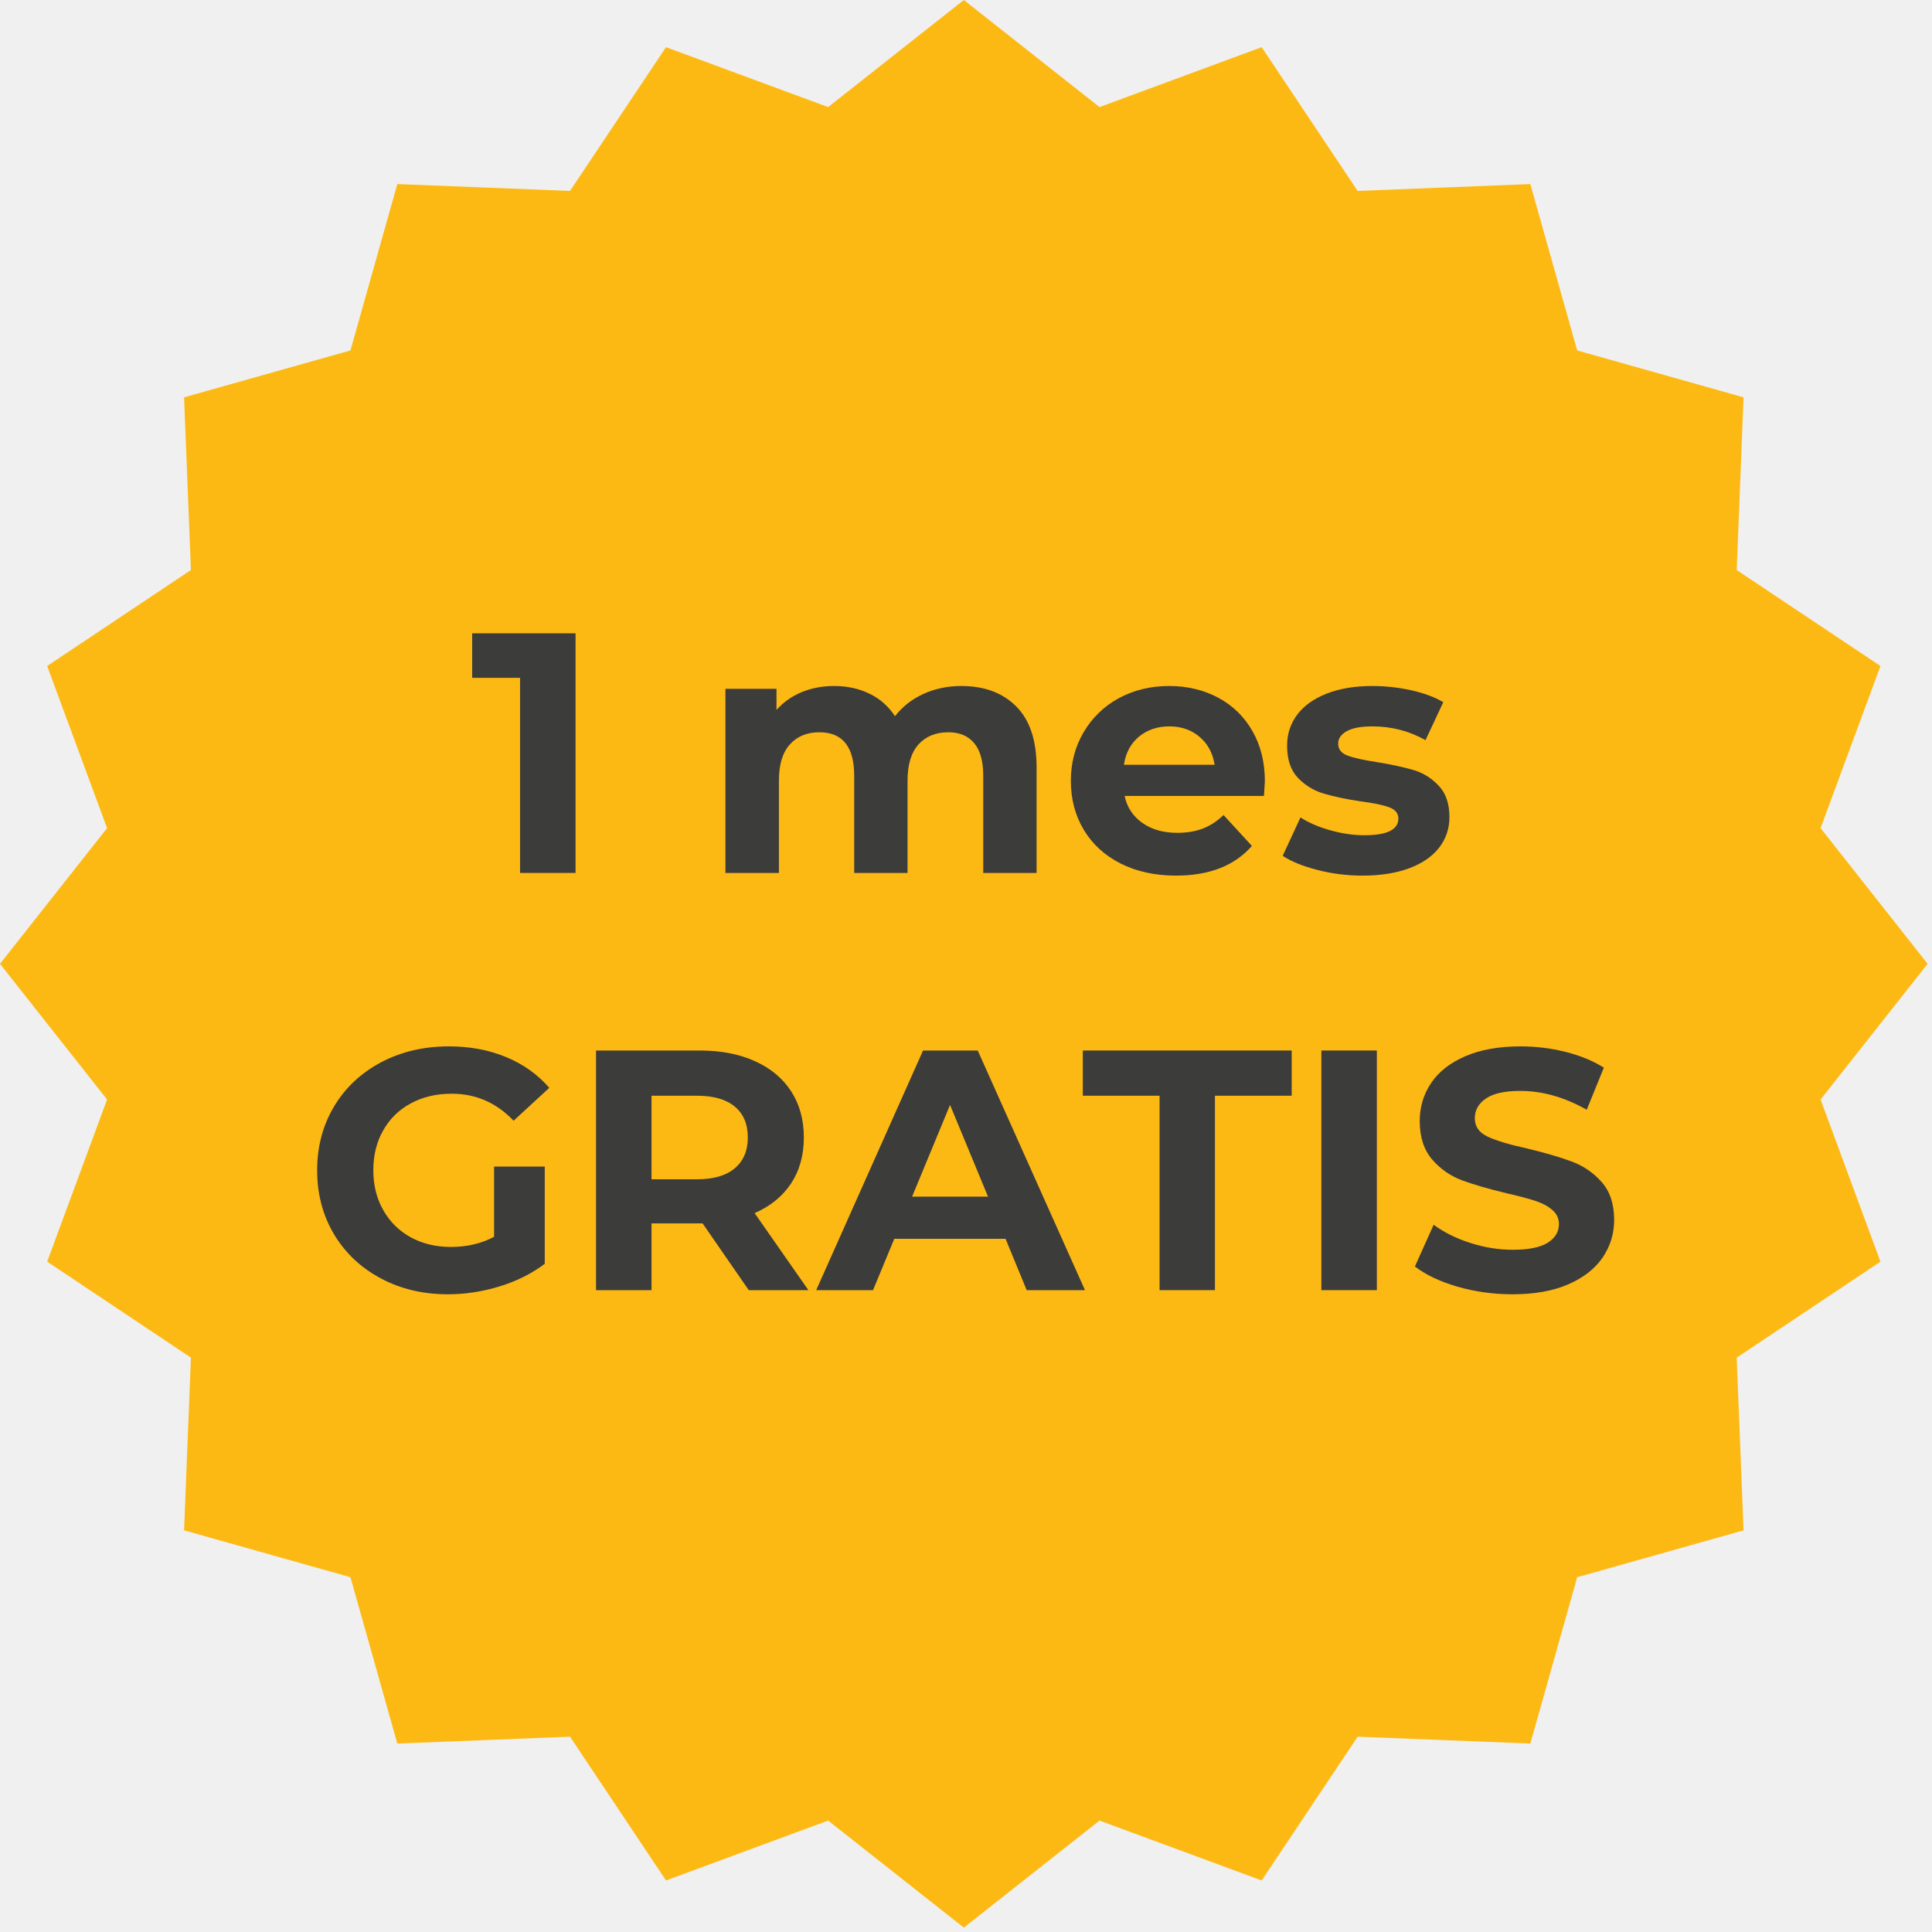
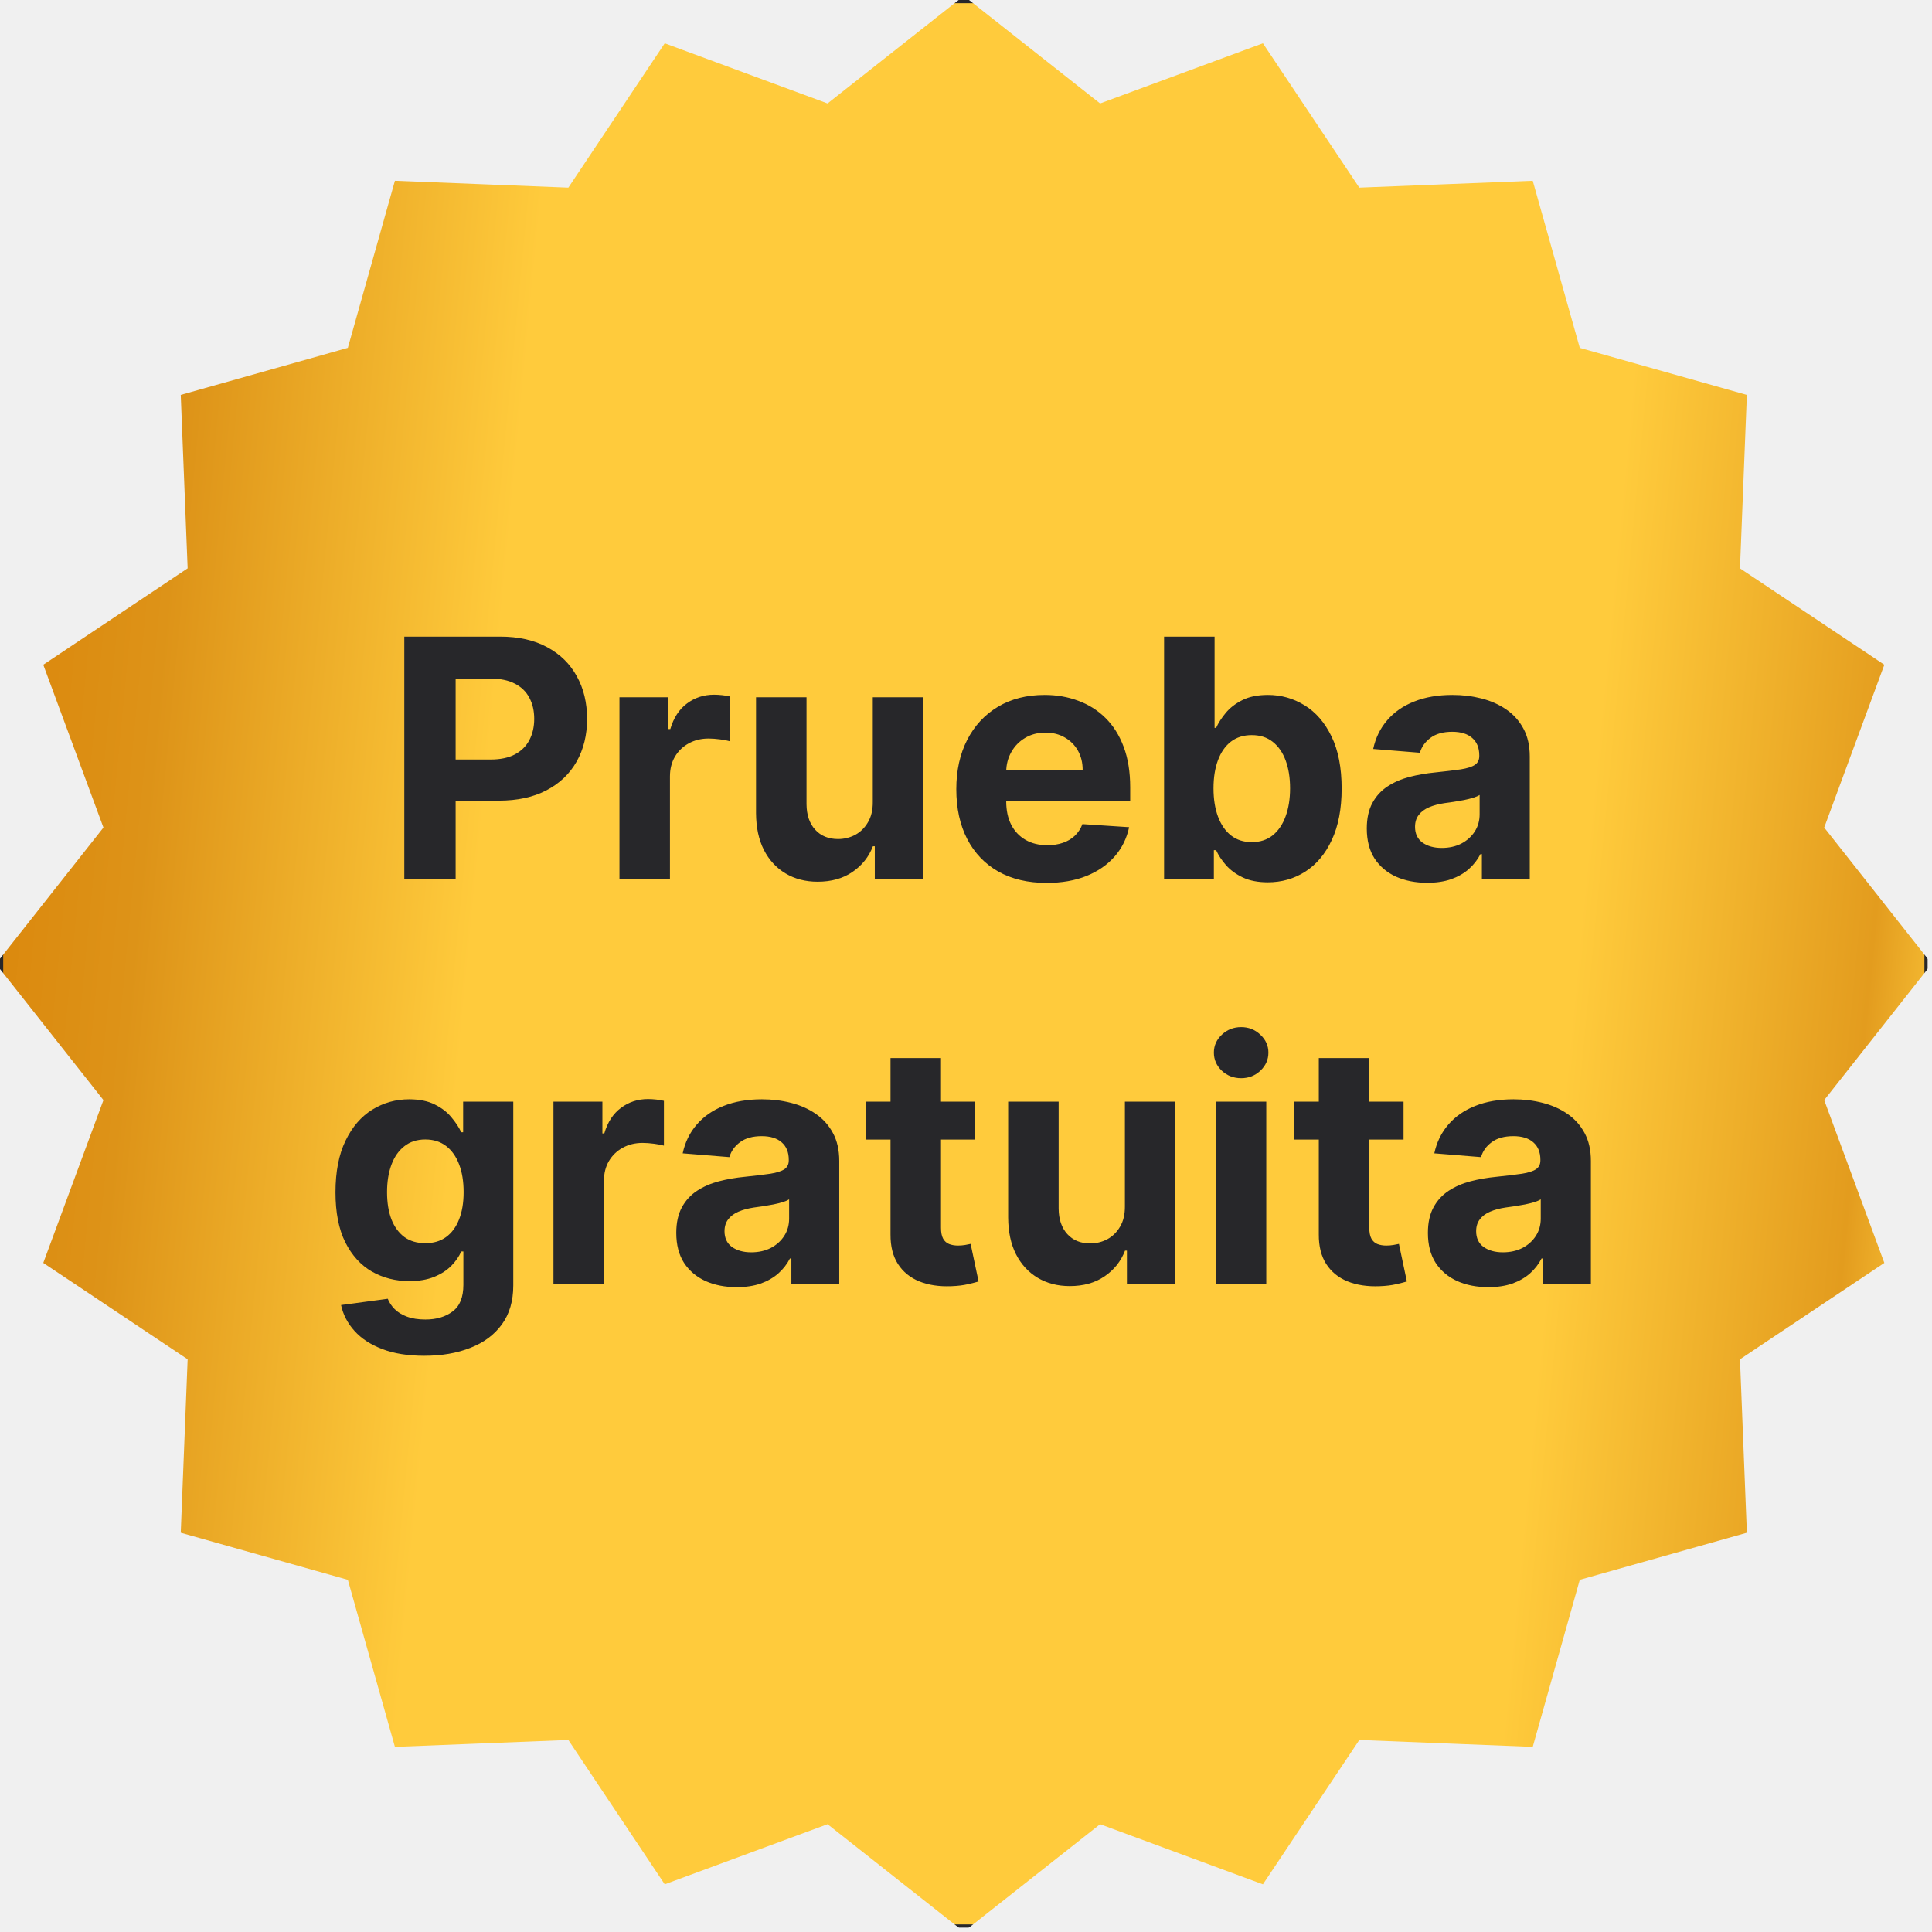
<svg xmlns="http://www.w3.org/2000/svg" width="301" height="301" viewBox="0 0 301 301" fill="none">
-   <mask id="mask0_378_126" style="mask-type:luminance" maskUnits="userSpaceOnUse" x="0" y="0" width="301" height="301">
+   <mask id="mask0_386_65" style="mask-type:luminance" maskUnits="userSpaceOnUse" x="0" y="0" width="301" height="301">
    <path d="M0 0H300.318V300.318H0V0Z" fill="white" />
  </mask>
-   <g mask="url(#mask0_378_126)">
-     <mask id="mask1_378_126" style="mask-type:luminance" maskUnits="userSpaceOnUse" x="0" y="0" width="301" height="301">
-       <path d="M150.161 0L171.302 16.682L196.563 7.349L211.516 29.745L238.422 28.677L245.719 54.599L271.641 61.901L270.573 88.807L292.969 103.76L283.641 129.021L300.318 150.161L283.641 171.302L292.969 196.563L270.573 211.516L271.641 238.422L245.719 245.724L238.422 271.641L211.516 270.573L196.563 292.969L171.302 283.641L150.161 300.318L129.021 283.641L103.76 292.969L88.807 270.573L61.901 271.641L54.599 245.724L28.677 238.422L29.745 211.516L7.349 196.563L16.682 171.302L0 150.161L16.682 129.021L7.349 103.76L29.745 88.807L28.677 61.901L54.599 54.599L61.901 28.677L88.807 29.745L103.76 7.349L129.021 16.682L150.161 0Z" fill="white" />
+   <g mask="url(#mask0_386_65)">
+     <mask id="mask1_386_65" style="mask-type:luminance" maskUnits="userSpaceOnUse" x="0" y="0" width="301" height="301">
+       <path d="M150.161 0L171.302 16.682L196.562 7.349L211.516 29.745L238.422 28.677L245.719 54.599L271.641 61.901L270.573 88.807L292.969 103.76L283.641 129.021L300.318 150.161L283.641 171.302L292.969 196.562L270.573 211.516L271.641 238.422L245.719 245.724L238.422 271.641L211.516 270.573L196.562 292.969L171.302 283.641L150.161 300.318L129.021 283.641L103.76 292.969L88.807 270.573L61.901 271.641L54.599 245.724L28.677 238.422L29.745 211.516L7.349 196.562L16.682 171.302L0 150.161L16.682 129.021L7.349 103.76L29.745 88.807L28.677 61.901L54.599 54.599L61.901 28.677L88.807 29.745L103.76 7.349L129.021 16.682L150.161 0Z" fill="white" />
+       <path d="M150.161 0L171.302 16.682L196.562 7.349L211.516 29.745L238.422 28.677L245.719 54.599L271.641 61.901L270.573 88.807L292.969 103.76L283.641 129.021L300.318 150.161L283.641 171.302L292.969 196.562L270.573 211.516L271.641 238.422L245.719 245.724L238.422 271.641L211.516 270.573L196.562 292.969L171.302 283.641L150.161 300.318L129.021 283.641L103.76 292.969L88.807 270.573L61.901 271.641L54.599 245.724L28.677 238.422L29.745 211.516L7.349 196.562L16.682 171.302L0 150.161L16.682 129.021L7.349 103.76L29.745 88.807L28.677 61.901L54.599 54.599L61.901 28.677L88.807 29.745L103.76 7.349L129.021 16.682L150.161 0Z" stroke="white" />
    </mask>
-     <g mask="url(#mask1_378_126)">
-       <path d="M0 0H300.318V300.318H0V0Z" fill="#FDB913" />
+     <g mask="url(#mask1_386_65)">
+       <path d="M0 0H300.318V300.318H0V0Z" fill="url(#paint0_linear_386_65)" />
+       <path d="M0 0H300.318V300.318H0V0Z" stroke="#27272A" />
    </g>
  </g>
-   <path d="M89.669 98.668V136.001H81.023V105.605H73.564V98.668H89.669Z" fill="#3C3C3B" />
-   <path d="M149.769 106.877C153.362 106.877 156.216 107.939 158.331 110.064C160.44 112.179 161.498 115.351 161.498 119.585V136.002H153.185V120.856C153.185 118.58 152.711 116.887 151.769 115.773C150.821 114.648 149.482 114.085 147.748 114.085C145.789 114.085 144.237 114.721 143.102 115.981C141.961 117.247 141.394 119.122 141.394 121.606V136.002H133.081V120.856C133.081 116.346 131.269 114.085 127.644 114.085C125.727 114.085 124.196 114.721 123.06 115.981C121.92 117.247 121.352 119.122 121.352 121.606V136.002H113.019V107.314H120.977V110.606C122.045 109.398 123.352 108.476 124.894 107.835C126.435 107.2 128.128 106.877 129.977 106.877C132.003 106.877 133.836 107.283 135.477 108.085C137.112 108.877 138.435 110.044 139.435 111.585C140.602 110.085 142.081 108.929 143.873 108.106C145.675 107.288 147.644 106.877 149.769 106.877Z" fill="#3C3C3B" />
-   <path d="M197.064 121.752C197.064 121.867 197.012 122.617 196.918 124.002H175.21C175.595 125.783 176.522 127.184 177.981 128.21C179.439 129.242 181.252 129.752 183.418 129.752C184.918 129.752 186.241 129.533 187.397 129.085C188.549 128.643 189.627 127.939 190.627 126.981L195.043 131.794C192.345 134.877 188.403 136.419 183.21 136.419C179.97 136.419 177.106 135.794 174.606 134.544C172.116 133.283 170.2 131.533 168.856 129.294C167.507 127.044 166.835 124.497 166.835 121.648C166.835 118.846 167.502 116.314 168.835 114.064C170.168 111.804 171.991 110.038 174.314 108.773C176.647 107.512 179.257 106.877 182.147 106.877C184.95 106.877 187.491 107.481 189.772 108.689C192.049 109.898 193.835 111.637 195.127 113.898C196.418 116.148 197.064 118.768 197.064 121.752ZM182.189 113.169C180.314 113.169 178.731 113.705 177.439 114.773C176.158 115.846 175.382 117.304 175.106 119.148H189.231C188.95 117.33 188.168 115.877 186.877 114.794C185.595 113.71 184.033 113.169 182.189 113.169Z" fill="#3C3C3B" />
-   <path d="M212.276 136.419C209.886 136.419 207.552 136.127 205.276 135.544C202.995 134.96 201.183 134.226 199.839 133.335L202.61 127.356C203.886 128.179 205.433 128.846 207.256 129.356C209.073 129.872 210.849 130.127 212.589 130.127C216.099 130.127 217.86 129.262 217.86 127.523C217.86 126.705 217.381 126.122 216.422 125.773C215.464 125.413 213.99 125.106 212.006 124.856C209.657 124.497 207.719 124.085 206.193 123.627C204.662 123.169 203.339 122.356 202.214 121.189C201.089 120.012 200.526 118.335 200.526 116.169C200.526 114.351 201.052 112.742 202.11 111.335C203.162 109.934 204.693 108.846 206.693 108.064C208.703 107.273 211.078 106.877 213.818 106.877C215.844 106.877 217.86 107.101 219.86 107.544C221.87 107.992 223.537 108.606 224.86 109.398L222.089 115.314C219.558 113.887 216.802 113.169 213.818 113.169C212.037 113.169 210.703 113.419 209.818 113.919C208.927 114.419 208.485 115.059 208.485 115.835C208.485 116.726 208.964 117.351 209.922 117.71C210.881 118.075 212.407 118.413 214.506 118.731C216.849 119.122 218.766 119.538 220.256 119.981C221.756 120.429 223.052 121.242 224.151 122.419C225.261 123.585 225.818 125.221 225.818 127.314C225.818 129.096 225.282 130.679 224.214 132.064C223.141 133.439 221.589 134.512 219.547 135.273C217.506 136.033 215.078 136.419 212.276 136.419Z" fill="#3C3C3B" />
-   <path d="M76.975 181.752H84.87V196.897C82.839 198.429 80.495 199.601 77.829 200.418C75.162 201.236 72.48 201.647 69.787 201.647C65.912 201.647 62.422 200.825 59.329 199.168C56.23 197.517 53.797 195.226 52.037 192.293C50.287 189.351 49.412 186.033 49.412 182.335C49.412 178.642 50.287 175.33 52.037 172.397C53.797 169.455 56.245 167.158 59.37 165.502C62.506 163.851 66.027 163.022 69.933 163.022C73.209 163.022 76.183 163.58 78.85 164.689C81.516 165.788 83.756 167.387 85.579 169.481L80.016 174.606C77.35 171.804 74.131 170.397 70.37 170.397C67.98 170.397 65.86 170.897 64.016 171.897C62.167 172.887 60.73 174.288 59.704 176.106C58.672 177.913 58.162 179.991 58.162 182.335C58.162 184.642 58.672 186.705 59.704 188.522C60.73 190.345 62.162 191.762 63.995 192.772C65.829 193.772 67.917 194.272 70.266 194.272C72.751 194.272 74.985 193.746 76.975 192.689V181.752Z" fill="#3C3C3B" />
-   <path d="M116.653 201.001L109.465 190.605H101.507V201.001H92.861V163.668H109.028C112.33 163.668 115.2 164.225 117.632 165.335C120.075 166.434 121.95 167.996 123.257 170.022C124.575 172.053 125.236 174.449 125.236 177.21C125.236 179.991 124.57 182.387 123.236 184.397C121.903 186.397 120.012 187.934 117.57 189.001L125.945 201.001H116.653ZM116.507 177.21C116.507 175.116 115.825 173.512 114.465 172.397C113.117 171.272 111.143 170.71 108.549 170.71H101.507V183.73H108.549C111.143 183.73 113.117 183.163 114.465 182.022C115.825 180.887 116.507 179.283 116.507 177.21Z" fill="#3C3C3B" />
-   <path d="M156.662 193.001H139.329L136.016 201.001H127.162L143.808 163.668H152.329L169.037 201.001H159.954L156.662 193.001ZM153.933 186.439L148.016 172.147L142.1 186.439H153.933Z" fill="#3C3C3B" />
-   <path d="M180.658 170.71H168.699V163.668H201.241V170.71H189.283V201.001H180.658V170.71Z" fill="#3C3C3B" />
-   <path d="M205.864 163.668H214.51V201.001H205.864V163.668Z" fill="#3C3C3B" />
-   <path d="M235.627 201.647C232.679 201.647 229.825 201.252 227.064 200.46C224.314 199.658 222.106 198.606 220.439 197.314L223.356 190.814C224.965 191.996 226.867 192.939 229.064 193.647C231.273 194.356 233.481 194.71 235.689 194.71C238.132 194.71 239.939 194.351 241.106 193.627C242.283 192.892 242.877 191.918 242.877 190.71C242.877 189.825 242.528 189.085 241.835 188.502C241.153 187.908 240.262 187.434 239.169 187.085C238.085 186.726 236.617 186.335 234.773 185.918C231.939 185.241 229.611 184.564 227.794 183.897C225.971 183.22 224.419 182.137 223.127 180.647C221.835 179.147 221.189 177.147 221.189 174.647C221.189 172.481 221.773 170.522 222.939 168.772C224.106 167.012 225.867 165.616 228.231 164.585C230.606 163.543 233.502 163.022 236.919 163.022C239.294 163.022 241.617 163.309 243.898 163.877C246.174 164.45 248.169 165.267 249.877 166.335L247.21 172.897C243.752 170.939 240.299 169.96 236.856 169.96C234.439 169.96 232.653 170.356 231.502 171.147C230.346 171.929 229.773 172.955 229.773 174.231C229.773 175.512 230.439 176.46 231.773 177.085C233.106 177.71 235.137 178.325 237.877 178.918C240.721 179.601 243.049 180.283 244.856 180.96C246.674 181.627 248.231 182.689 249.523 184.147C250.825 185.606 251.481 187.58 251.481 190.064C251.481 192.205 250.882 194.158 249.689 195.918C248.492 197.668 246.7 199.064 244.314 200.106C241.939 201.132 239.044 201.647 235.627 201.647Z" fill="#3C3C3B" />
+   <path d="M62.99 137V99.182H77.91C80.779 99.182 83.222 99.73 85.242 100.825C87.26 101.909 88.799 103.417 89.858 105.349C90.929 107.27 91.465 109.486 91.465 111.997C91.465 114.509 90.923 116.724 89.84 118.645C88.756 120.565 87.187 122.061 85.131 123.132C83.087 124.203 80.613 124.739 77.707 124.739H68.197V118.331H76.415C77.954 118.331 79.222 118.066 80.219 117.537C81.228 116.995 81.979 116.25 82.472 115.303C82.976 114.342 83.229 113.241 83.229 111.997C83.229 110.741 82.976 109.646 82.472 108.71C81.979 107.762 81.228 107.03 80.219 106.513C79.209 105.983 77.929 105.719 76.378 105.719H70.986V137H62.99ZM96.51 137V108.636H104.137V113.585H104.432C104.949 111.825 105.817 110.495 107.036 109.597C108.255 108.686 109.658 108.23 111.246 108.23C111.64 108.23 112.065 108.255 112.52 108.304C112.976 108.353 113.376 108.421 113.721 108.507V115.487C113.351 115.376 112.84 115.278 112.188 115.192C111.535 115.106 110.938 115.062 110.397 115.062C109.239 115.062 108.205 115.315 107.294 115.82C106.396 116.312 105.682 117.001 105.152 117.888C104.635 118.774 104.377 119.796 104.377 120.953V137H96.51ZM135.977 124.923V108.636H143.843V137H136.29V131.848H135.995C135.355 133.51 134.29 134.846 132.8 135.855C131.323 136.865 129.52 137.369 127.39 137.369C125.494 137.369 123.826 136.938 122.386 136.077C120.945 135.215 119.819 133.99 119.006 132.402C118.206 130.814 117.8 128.912 117.788 126.696V108.636H125.654V125.293C125.666 126.967 126.116 128.29 127.002 129.263C127.888 130.235 129.076 130.722 130.566 130.722C131.514 130.722 132.4 130.506 133.225 130.075C134.05 129.632 134.715 128.98 135.219 128.118C135.737 127.256 135.989 126.191 135.977 124.923ZM163.061 137.554C160.144 137.554 157.632 136.963 155.527 135.781C153.435 134.587 151.822 132.901 150.689 130.722C149.557 128.53 148.99 125.939 148.99 122.947C148.99 120.03 149.557 117.469 150.689 115.266C151.822 113.062 153.416 111.345 155.472 110.114C157.54 108.883 159.965 108.267 162.748 108.267C164.619 108.267 166.361 108.569 167.973 109.172C169.598 109.763 171.014 110.655 172.221 111.849C173.439 113.044 174.387 114.545 175.064 116.355C175.741 118.152 176.08 120.258 176.08 122.67V124.831H152.13V119.956H168.675C168.675 118.823 168.429 117.82 167.936 116.946C167.444 116.072 166.761 115.389 165.887 114.896C165.025 114.392 164.022 114.139 162.877 114.139C161.683 114.139 160.624 114.416 159.701 114.97C158.79 115.512 158.076 116.244 157.559 117.168C157.042 118.079 156.777 119.094 156.765 120.214V124.849C156.765 126.253 157.023 127.465 157.54 128.487C158.069 129.509 158.814 130.297 159.775 130.851C160.735 131.405 161.873 131.682 163.191 131.682C164.065 131.682 164.865 131.559 165.591 131.312C166.318 131.066 166.939 130.697 167.456 130.205C167.973 129.712 168.367 129.109 168.638 128.395L175.914 128.875C175.544 130.623 174.787 132.15 173.642 133.455C172.51 134.747 171.045 135.757 169.248 136.483C167.462 137.197 165.4 137.554 163.061 137.554ZM181.361 137V99.182H189.228V113.401H189.468C189.812 112.637 190.311 111.862 190.963 111.074C191.628 110.274 192.49 109.609 193.549 109.08C194.62 108.538 195.949 108.267 197.537 108.267C199.605 108.267 201.514 108.809 203.262 109.892C205.01 110.963 206.407 112.582 207.453 114.749C208.5 116.903 209.023 119.605 209.023 122.855C209.023 126.019 208.512 128.69 207.49 130.869C206.481 133.036 205.102 134.679 203.354 135.8C201.618 136.908 199.673 137.462 197.519 137.462C195.992 137.462 194.694 137.209 193.623 136.705C192.564 136.2 191.696 135.566 191.019 134.803C190.342 134.027 189.825 133.245 189.468 132.457H189.117V137H181.361ZM189.061 122.818C189.061 124.505 189.295 125.976 189.763 127.232C190.231 128.487 190.908 129.466 191.794 130.168C192.681 130.857 193.758 131.202 195.026 131.202C196.306 131.202 197.39 130.851 198.276 130.149C199.162 129.435 199.833 128.45 200.289 127.195C200.757 125.927 200.99 124.468 200.99 122.818C200.99 121.181 200.763 119.741 200.307 118.497C199.852 117.254 199.181 116.281 198.294 115.58C197.408 114.878 196.319 114.527 195.026 114.527C193.746 114.527 192.662 114.866 191.776 115.543C190.902 116.22 190.231 117.18 189.763 118.423C189.295 119.667 189.061 121.132 189.061 122.818ZM222.36 137.536C220.55 137.536 218.938 137.222 217.522 136.594C216.106 135.954 214.986 135.012 214.161 133.768C213.349 132.513 212.942 130.949 212.942 129.078C212.942 127.502 213.232 126.179 213.81 125.108C214.389 124.037 215.177 123.175 216.174 122.523C217.171 121.87 218.304 121.378 219.572 121.045C220.852 120.713 222.194 120.479 223.597 120.344C225.247 120.171 226.576 120.011 227.586 119.864C228.595 119.704 229.328 119.47 229.783 119.162C230.239 118.854 230.467 118.399 230.467 117.795V117.685C230.467 116.515 230.097 115.61 229.359 114.97C228.632 114.33 227.598 114.01 226.256 114.01C224.841 114.01 223.714 114.324 222.877 114.952C222.04 115.567 221.486 116.343 221.215 117.278L213.94 116.688C214.309 114.964 215.035 113.474 216.119 112.219C217.202 110.951 218.599 109.978 220.31 109.301C222.034 108.612 224.028 108.267 226.293 108.267C227.869 108.267 229.377 108.452 230.817 108.821C232.27 109.19 233.557 109.763 234.677 110.538C235.809 111.314 236.702 112.311 237.354 113.53C238.007 114.736 238.333 116.183 238.333 117.869V137H230.873V133.067H230.651C230.196 133.953 229.586 134.735 228.823 135.412C228.06 136.077 227.143 136.6 226.072 136.982C225.001 137.351 223.763 137.536 222.36 137.536ZM224.613 132.107C225.77 132.107 226.792 131.879 227.678 131.423C228.565 130.955 229.26 130.328 229.765 129.54C230.27 128.752 230.522 127.859 230.522 126.862V123.852C230.276 124.012 229.937 124.16 229.506 124.295C229.088 124.419 228.614 124.536 228.085 124.646C227.555 124.745 227.026 124.837 226.496 124.923C225.967 124.997 225.487 125.065 225.056 125.126C224.133 125.262 223.326 125.477 222.637 125.773C221.948 126.068 221.412 126.468 221.031 126.973C220.649 127.465 220.458 128.081 220.458 128.82C220.458 129.891 220.846 130.709 221.621 131.276C222.409 131.83 223.406 132.107 224.613 132.107ZM66.099 211.227C63.551 211.227 61.366 210.876 59.544 210.175C57.734 209.485 56.294 208.544 55.223 207.349C54.152 206.155 53.456 204.813 53.136 203.324L60.412 202.345C60.633 202.911 60.984 203.441 61.464 203.933C61.944 204.426 62.578 204.82 63.366 205.115C64.166 205.423 65.139 205.577 66.284 205.577C67.995 205.577 69.405 205.158 70.513 204.321C71.633 203.496 72.193 202.111 72.193 200.166V194.977H71.861C71.516 195.765 70.999 196.51 70.309 197.212C69.62 197.913 68.734 198.486 67.65 198.929C66.567 199.372 65.274 199.594 63.773 199.594C61.643 199.594 59.704 199.101 57.956 198.116C56.22 197.119 54.835 195.599 53.801 193.555C52.779 191.5 52.268 188.902 52.268 185.763C52.268 182.55 52.791 179.866 53.838 177.712C54.884 175.557 56.275 173.945 58.011 172.874C59.759 171.803 61.674 171.267 63.754 171.267C65.342 171.267 66.672 171.538 67.743 172.08C68.814 172.609 69.675 173.274 70.328 174.074C70.993 174.862 71.504 175.637 71.861 176.401H72.156V171.636H79.967V200.277C79.967 202.69 79.376 204.709 78.194 206.334C77.013 207.959 75.375 209.178 73.282 209.99C71.202 210.815 68.808 211.227 66.099 211.227ZM66.265 193.685C67.533 193.685 68.605 193.371 69.478 192.743C70.365 192.103 71.042 191.192 71.51 190.01C71.99 188.816 72.23 187.388 72.23 185.726C72.23 184.064 71.996 182.624 71.528 181.405C71.06 180.174 70.383 179.22 69.497 178.543C68.611 177.866 67.533 177.527 66.265 177.527C64.973 177.527 63.883 177.878 62.997 178.58C62.111 179.269 61.44 180.229 60.984 181.46C60.529 182.691 60.301 184.113 60.301 185.726C60.301 187.363 60.529 188.779 60.984 189.973C61.452 191.155 62.123 192.072 62.997 192.724C63.883 193.365 64.973 193.685 66.265 193.685ZM86.227 200V171.636H93.853V176.585H94.149C94.666 174.825 95.534 173.495 96.753 172.597C97.971 171.686 99.375 171.23 100.963 171.23C101.357 171.23 101.782 171.255 102.237 171.304C102.693 171.353 103.093 171.421 103.437 171.507V178.487C103.068 178.376 102.557 178.278 101.905 178.192C101.252 178.106 100.655 178.062 100.113 178.062C98.956 178.062 97.922 178.315 97.011 178.82C96.112 179.312 95.398 180.001 94.869 180.888C94.352 181.774 94.094 182.796 94.094 183.953V200H86.227ZM114.78 200.536C112.97 200.536 111.358 200.222 109.942 199.594C108.526 198.954 107.406 198.012 106.581 196.768C105.769 195.513 105.362 193.949 105.362 192.078C105.362 190.502 105.652 189.179 106.23 188.108C106.809 187.037 107.597 186.175 108.594 185.523C109.591 184.87 110.724 184.378 111.992 184.045C113.272 183.713 114.614 183.479 116.017 183.344C117.667 183.171 118.996 183.011 120.006 182.864C121.015 182.704 121.748 182.47 122.203 182.162C122.659 181.854 122.887 181.399 122.887 180.795V180.685C122.887 179.515 122.517 178.61 121.779 177.97C121.052 177.33 120.018 177.01 118.676 177.01C117.261 177.01 116.134 177.324 115.297 177.952C114.46 178.567 113.906 179.343 113.635 180.278L106.36 179.688C106.729 177.964 107.455 176.474 108.539 175.219C109.622 173.951 111.019 172.978 112.73 172.301C114.454 171.612 116.448 171.267 118.713 171.267C120.289 171.267 121.797 171.452 123.237 171.821C124.69 172.19 125.977 172.763 127.097 173.538C128.229 174.314 129.122 175.311 129.774 176.53C130.427 177.736 130.753 179.183 130.753 180.869V200H123.293V196.067H123.071C122.616 196.953 122.006 197.735 121.243 198.412C120.48 199.077 119.563 199.6 118.492 199.982C117.421 200.351 116.183 200.536 114.78 200.536ZM117.033 195.107C118.19 195.107 119.212 194.879 120.098 194.423C120.985 193.955 121.68 193.328 122.185 192.54C122.69 191.752 122.942 190.859 122.942 189.862V186.852C122.696 187.012 122.357 187.16 121.926 187.295C121.508 187.419 121.034 187.536 120.504 187.646C119.975 187.745 119.446 187.837 118.916 187.923C118.387 187.997 117.907 188.065 117.476 188.126C116.553 188.262 115.746 188.477 115.057 188.773C114.368 189.068 113.832 189.468 113.45 189.973C113.069 190.465 112.878 191.081 112.878 191.82C112.878 192.891 113.266 193.709 114.041 194.276C114.829 194.83 115.826 195.107 117.033 195.107ZM151.943 171.636V177.545H134.862V171.636H151.943ZM138.74 164.841H146.606V191.284C146.606 192.01 146.717 192.577 146.938 192.983C147.16 193.377 147.468 193.654 147.862 193.814C148.268 193.974 148.736 194.054 149.265 194.054C149.634 194.054 150.004 194.023 150.373 193.962C150.742 193.888 151.026 193.832 151.222 193.795L152.46 199.649C152.066 199.772 151.512 199.914 150.798 200.074C150.084 200.246 149.216 200.351 148.194 200.388C146.298 200.462 144.636 200.209 143.208 199.631C141.793 199.052 140.691 198.153 139.903 196.935C139.115 195.716 138.727 194.177 138.74 192.318V164.841ZM175.256 187.923V171.636H183.122V200H175.57V194.848H175.274C174.634 196.51 173.569 197.846 172.08 198.855C170.602 199.865 168.799 200.369 166.669 200.369C164.773 200.369 163.105 199.938 161.665 199.077C160.225 198.215 159.098 196.99 158.286 195.402C157.485 193.814 157.079 191.912 157.067 189.696V171.636H164.933V188.293C164.946 189.967 165.395 191.29 166.281 192.263C167.168 193.235 168.356 193.722 169.845 193.722C170.793 193.722 171.68 193.506 172.504 193.075C173.329 192.632 173.994 191.98 174.499 191.118C175.016 190.256 175.268 189.191 175.256 187.923ZM189.415 200V171.636H197.281V200H189.415ZM193.366 167.98C192.197 167.98 191.193 167.592 190.356 166.817C189.532 166.029 189.119 165.087 189.119 163.991C189.119 162.908 189.532 161.979 190.356 161.203C191.193 160.415 192.197 160.021 193.366 160.021C194.536 160.021 195.533 160.415 196.358 161.203C197.195 161.979 197.613 162.908 197.613 163.991C197.613 165.087 197.195 166.029 196.358 166.817C195.533 167.592 194.536 167.98 193.366 167.98ZM218.669 171.636V177.545H201.588V171.636H218.669ZM205.466 164.841H213.333V191.284C213.333 192.01 213.443 192.577 213.665 192.983C213.887 193.377 214.194 193.654 214.588 193.814C214.994 193.974 215.462 194.054 215.992 194.054C216.361 194.054 216.73 194.023 217.1 193.962C217.469 193.888 217.752 193.832 217.949 193.795L219.186 199.649C218.792 199.772 218.238 199.914 217.524 200.074C216.81 200.246 215.942 200.351 214.921 200.388C213.025 200.462 211.363 200.209 209.935 199.631C208.519 199.052 207.417 198.153 206.629 196.935C205.842 195.716 205.454 194.177 205.466 192.318V164.841ZM231.882 200.536C230.072 200.536 228.459 200.222 227.044 199.594C225.628 198.954 224.508 198.012 223.683 196.768C222.87 195.513 222.464 193.949 222.464 192.078C222.464 190.502 222.753 189.179 223.332 188.108C223.91 187.037 224.698 186.175 225.695 185.523C226.693 184.87 227.825 184.378 229.093 184.045C230.374 183.713 231.715 183.479 233.119 183.344C234.768 183.171 236.098 183.011 237.107 182.864C238.117 182.704 238.849 182.47 239.305 182.162C239.76 181.854 239.988 181.399 239.988 180.795V180.685C239.988 179.515 239.619 178.61 238.88 177.97C238.154 177.33 237.12 177.01 235.778 177.01C234.362 177.01 233.236 177.324 232.399 177.952C231.561 178.567 231.008 179.343 230.737 180.278L223.461 179.688C223.83 177.964 224.557 176.474 225.64 175.219C226.723 173.951 228.121 172.978 229.832 172.301C231.555 171.612 233.55 171.267 235.815 171.267C237.391 171.267 238.899 171.452 240.339 171.821C241.792 172.19 243.078 172.763 244.198 173.538C245.331 174.314 246.223 175.311 246.876 176.53C247.528 177.736 247.855 179.183 247.855 180.869V200H240.394V196.067H240.173C239.717 196.953 239.108 197.735 238.345 198.412C237.581 199.077 236.664 199.6 235.593 199.982C234.522 200.351 233.285 200.536 231.882 200.536ZM234.134 195.107C235.292 195.107 236.313 194.879 237.2 194.423C238.086 193.955 238.782 193.328 239.286 192.54C239.791 191.752 240.044 190.859 240.044 189.862V186.852C239.797 187.012 239.459 187.16 239.028 187.295C238.609 187.419 238.135 187.536 237.606 187.646C237.077 187.745 236.547 187.837 236.018 187.923C235.489 187.997 235.008 188.065 234.578 188.126C233.654 188.262 232.848 188.477 232.159 188.773C231.469 189.068 230.934 189.468 230.552 189.973C230.17 190.465 229.98 191.081 229.98 191.82C229.98 192.891 230.367 193.709 231.143 194.276C231.931 194.83 232.928 195.107 234.134 195.107Z" fill="#27272A" />
+   <defs>
+     <linearGradient id="paint0_linear_386_65" x1="-6.006" y1="55.058" x2="374.322" y2="91.452" gradientUnits="userSpaceOnUse">
+       <stop stop-color="#DA8207" />
+       <stop offset="0.093" stop-color="#DD9318" />
+       <stop offset="0.23" stop-color="#FFCB3C" />
+       <stop offset="0.679" stop-color="#FFCB3C" />
+       <stop offset="0.799" stop-color="#E39C1E" />
+       <stop offset="0.836" stop-color="#FBC63A" />
+     </linearGradient>
+   </defs>
</svg>
